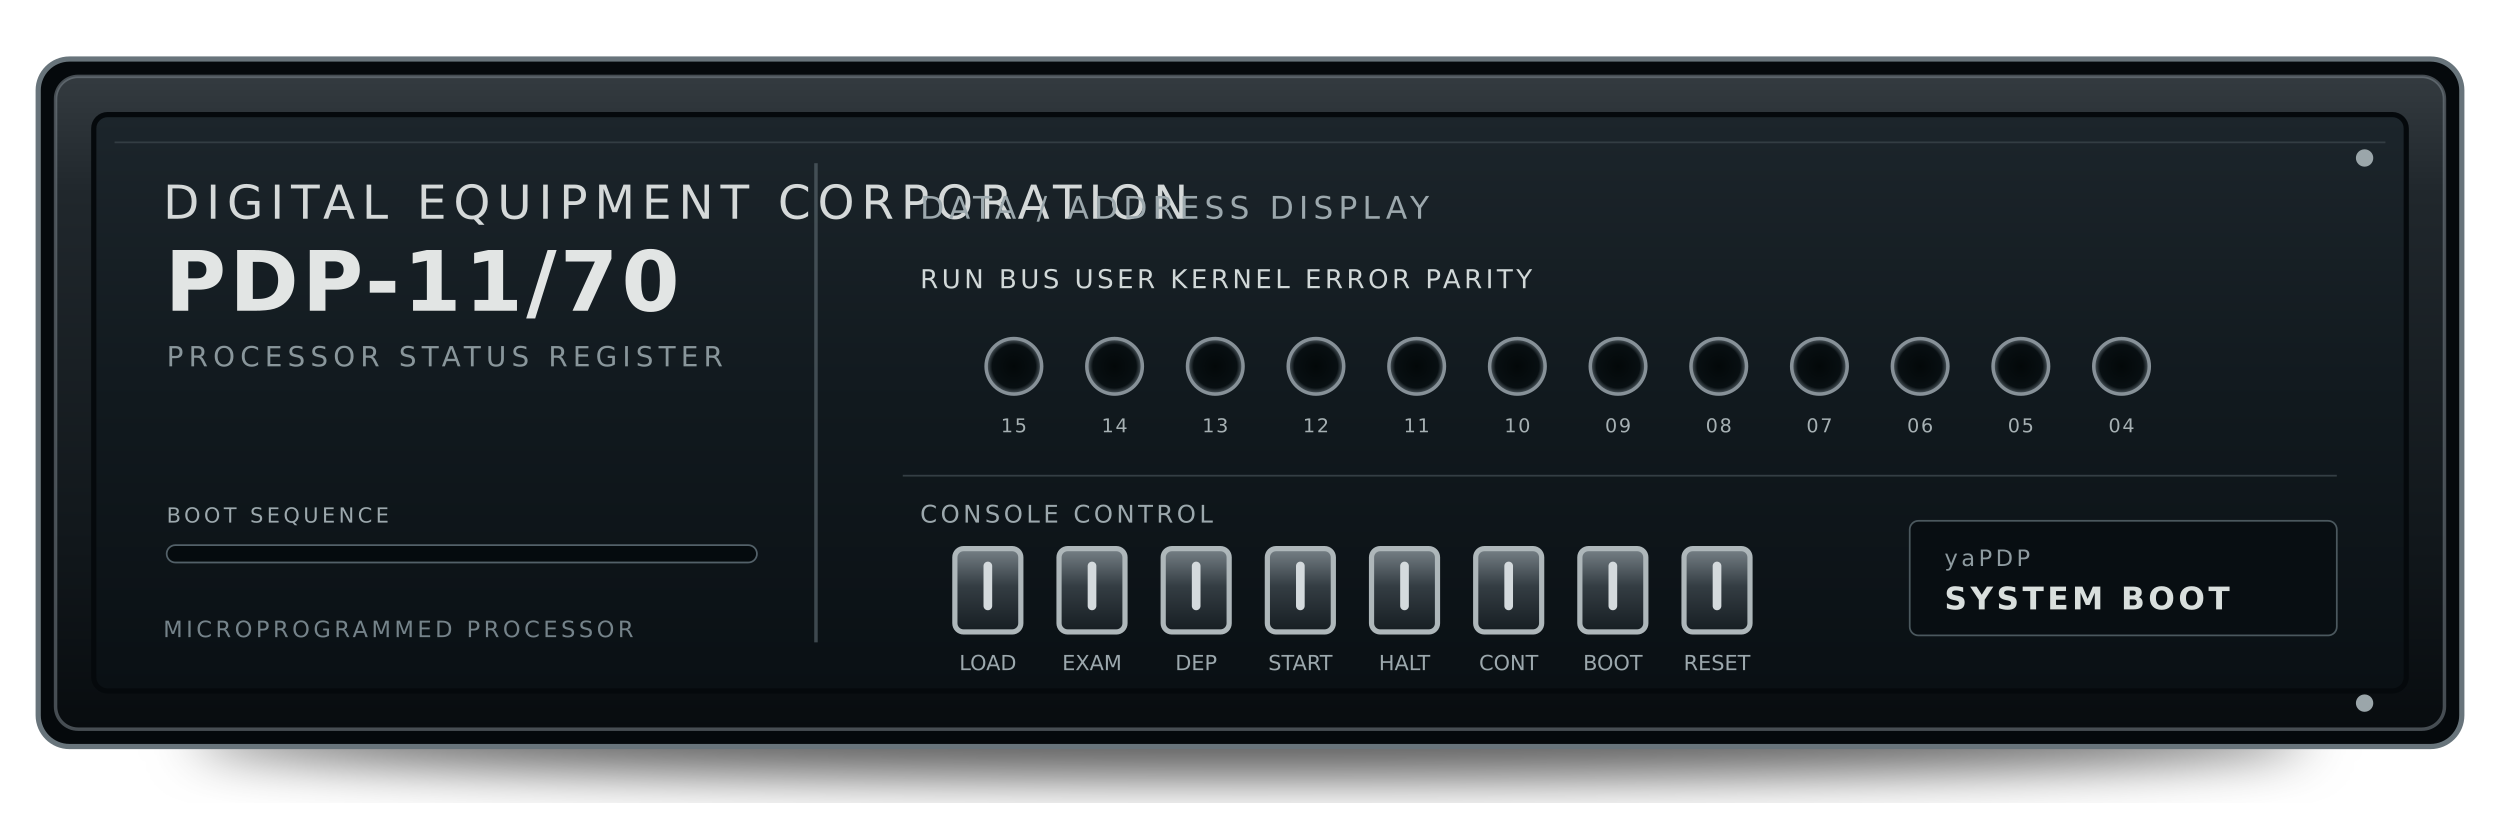
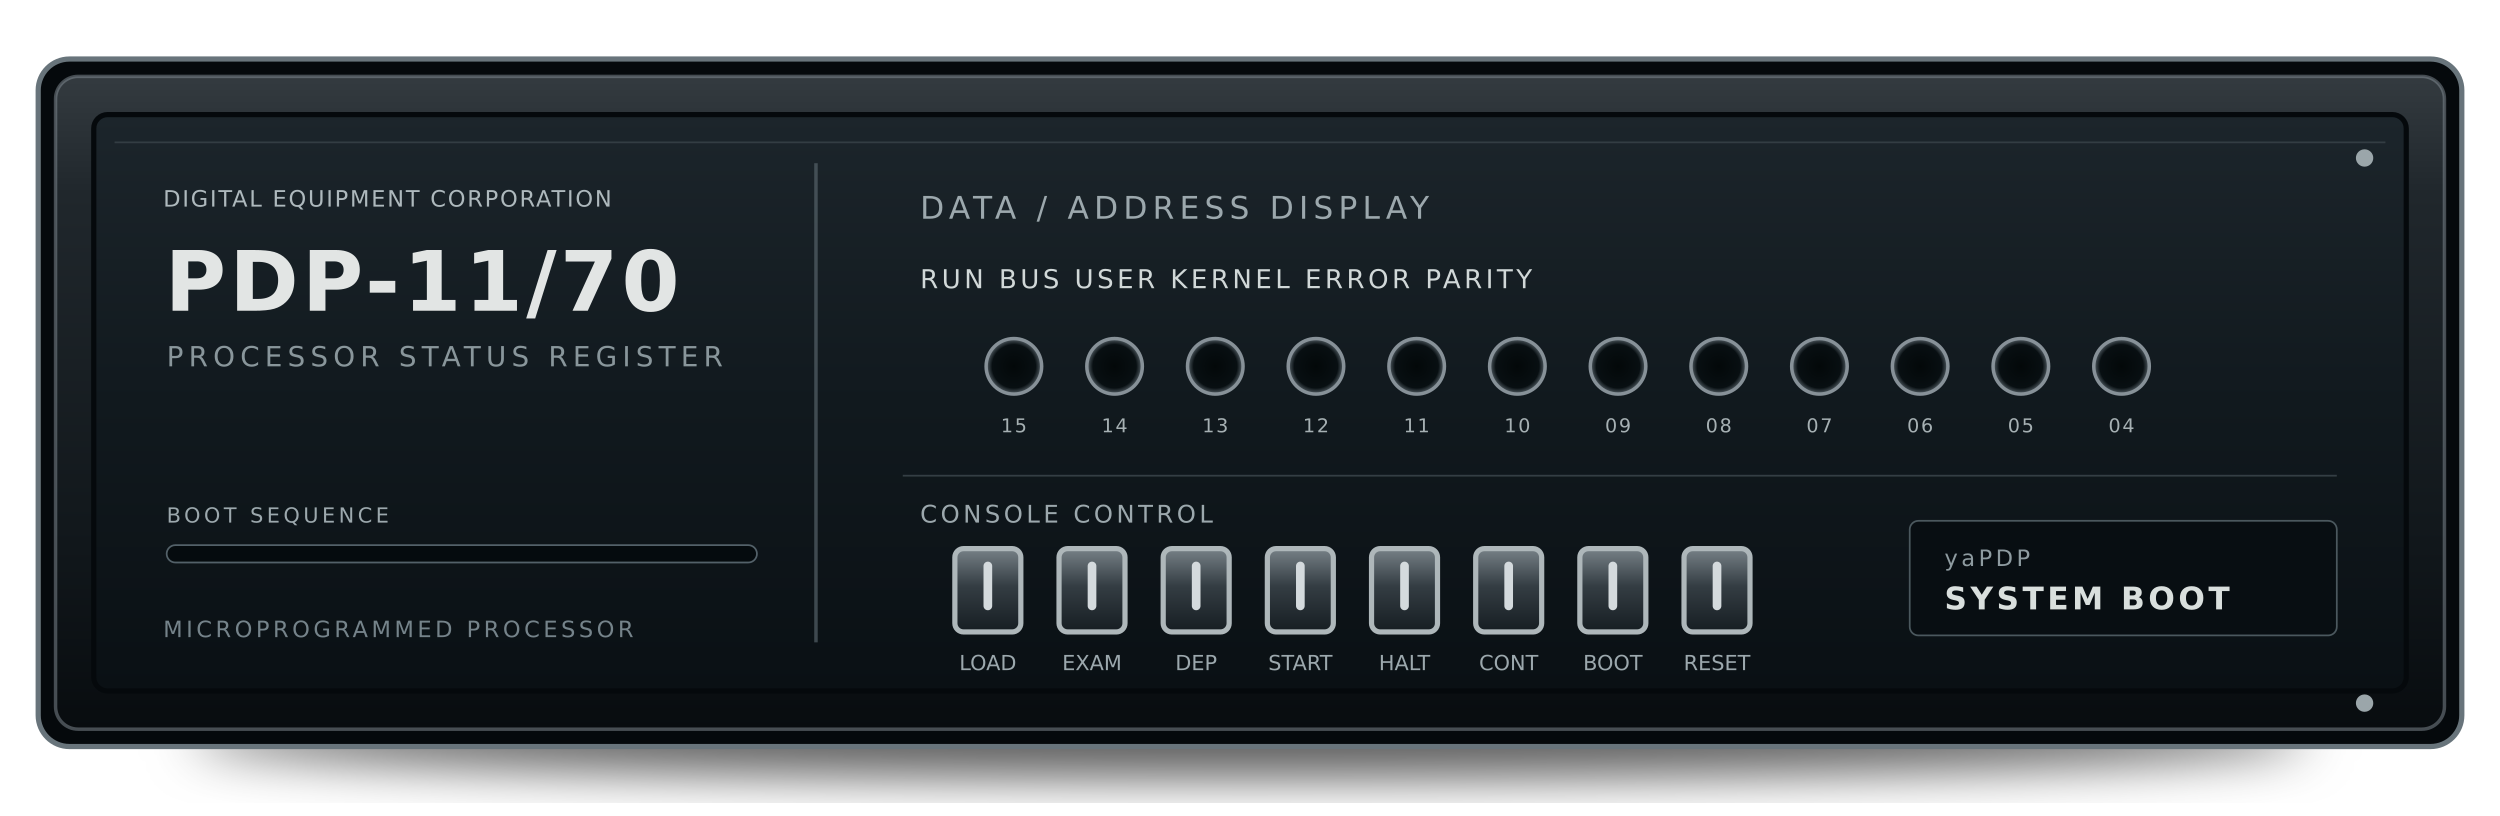
<svg xmlns="http://www.w3.org/2000/svg" width="1440" height="470" viewBox="0 0 1440 470">
  <defs>
    <linearGradient id="case" x2="0" y2="1">
      <stop stop-color="#343b40" />
      <stop offset=".18" stop-color="#20272c" />
      <stop offset=".72" stop-color="#11171b" />
      <stop offset="1" stop-color="#080c0f" />
    </linearGradient>
    <linearGradient id="face" x2="0" y2="1">
      <stop stop-color="#1c252b" />
      <stop offset=".5" stop-color="#11191e" />
      <stop offset="1" stop-color="#0a1014" />
    </linearGradient>
    <linearGradient id="steel" x2="0" y2="1">
      <stop stop-color="#778187" />
      <stop offset=".45" stop-color="#343d43" />
      <stop offset="1" stop-color="#161d22" />
    </linearGradient>
    <radialGradient id="well">
      <stop stop-color="#030809" />
      <stop offset=".78" stop-color="#080f12" />
      <stop offset="1" stop-color="#566168" />
    </radialGradient>
    <filter id="shadow" x="-20%" y="-30%" width="140%" height="160%">
      <feGaussianBlur stdDeviation="15" />
    </filter>
  </defs>
  <ellipse cx="720" cy="424" rx="610" ry="24" fill="#000" opacity=".65" filter="url(#shadow)" />
  <rect x="22" y="34" width="1396" height="396" rx="18" fill="#05090c" stroke="#68747b" stroke-width="3" />
  <rect x="32" y="44" width="1376" height="376" rx="13" fill="url(#case)" stroke="#879198" stroke-opacity=".5" stroke-width="2" />
  <rect x="54" y="66" width="1332" height="332" rx="8" fill="url(#face)" stroke="#05090c" stroke-width="3" />
  <path d="M66 82 H1374" stroke="#8a969c" opacity=".22" />
-   <text x="94" y="126" fill="#d5d9d9" font-family="DejaVu Sans, sans-serif" font-size="27" letter-spacing="4">DIGITAL EQUIPMENT CORPORATION</text>
+   <text x="94" y="119" fill="#aeb9bd" font-family="DejaVu Sans, sans-serif" font-size="13" letter-spacing="1">DIGITAL EQUIPMENT CORPORATION</text>
  <text x="95" y="179" fill="#e2e5e4" font-family="DejaVu Sans, sans-serif" font-size="48" font-weight="bold" letter-spacing="2">PDP-11/70</text>
  <text x="96" y="211" fill="#89969b" font-family="DejaVu Sans, sans-serif" font-size="16" letter-spacing="3">PROCESSOR STATUS REGISTER</text>
  <path d="M470 94 V370" stroke="#59666d" stroke-width="2" opacity=".65" />
  <text x="530" y="126" fill="#9ca8ad" font-family="DejaVu Sans, sans-serif" font-size="18" letter-spacing="3">DATA / ADDRESS DISPLAY</text>
  <text x="530" y="166" fill="#d1d8d8" font-family="DejaVu Sans, sans-serif" font-size="15" letter-spacing="2">RUN   BUS   USER   KERNEL   ERROR   PARITY</text>
  <g fill="url(#well)" stroke="#879198" stroke-width="2">
    <circle cx="584" cy="211" r="16" />
    <circle cx="642" cy="211" r="16" />
    <circle cx="700" cy="211" r="16" />
    <circle cx="758" cy="211" r="16" />
    <circle cx="816" cy="211" r="16" />
    <circle cx="874" cy="211" r="16" />
    <circle cx="932" cy="211" r="16" />
    <circle cx="990" cy="211" r="16" />
    <circle cx="1048" cy="211" r="16" />
    <circle cx="1106" cy="211" r="16" />
    <circle cx="1164" cy="211" r="16" />
    <circle cx="1222" cy="211" r="16" />
  </g>
  <g fill="#a6b0b3" font-family="DejaVu Sans, sans-serif" font-size="11" text-anchor="middle" letter-spacing="1">
    <text x="584" y="249">15</text>
    <text x="642" y="249">14</text>
    <text x="700" y="249">13</text>
    <text x="758" y="249">12</text>
    <text x="816" y="249">11</text>
    <text x="874" y="249">10</text>
    <text x="932" y="249">09</text>
    <text x="990" y="249">08</text>
    <text x="1048" y="249">07</text>
    <text x="1106" y="249">06</text>
    <text x="1164" y="249">05</text>
    <text x="1222" y="249">04</text>
  </g>
  <path d="M520 274 H1346" stroke="#59666d" opacity=".5" />
  <text x="530" y="301" fill="#9ca8ad" font-family="DejaVu Sans, sans-serif" font-size="14" letter-spacing="2">CONSOLE CONTROL</text>
  <g stroke="#aeb7ba" stroke-width="3" fill="url(#steel)">
    <rect x="550" y="316" width="38" height="48" rx="5" />
    <rect x="610" y="316" width="38" height="48" rx="5" />
    <rect x="670" y="316" width="38" height="48" rx="5" />
    <rect x="730" y="316" width="38" height="48" rx="5" />
    <rect x="790" y="316" width="38" height="48" rx="5" />
    <rect x="850" y="316" width="38" height="48" rx="5" />
    <rect x="910" y="316" width="38" height="48" rx="5" />
    <rect x="970" y="316" width="38" height="48" rx="5" />
  </g>
  <g stroke="#d4dadd" stroke-width="5" stroke-linecap="round">
    <path d="M569 349 L569 326 M629 349 L629 326 M689 349 L689 326 M749 349 L749 326 M809 349 L809 326 M869 349 L869 326 M929 349 L929 326 M989 349 L989 326" />
  </g>
  <g fill="#9ca8ad" font-family="DejaVu Sans, sans-serif" font-size="12" text-anchor="middle">
    <text x="569" y="386">LOAD</text>
    <text x="629" y="386">EXAM</text>
    <text x="689" y="386">DEP</text>
    <text x="749" y="386">START</text>
    <text x="809" y="386">HALT</text>
    <text x="869" y="386">CONT</text>
    <text x="929" y="386">BOOT</text>
    <text x="989" y="386">RESET</text>
  </g>
  <rect x="1100" y="300" width="246" height="66" rx="5" fill="#080e12" stroke="#4b585e" />
  <text x="1120" y="326" fill="#8e9ba0" font-family="DejaVu Sans, sans-serif" font-size="13" letter-spacing="2">yaPDP</text>
  <text x="1120" y="351" fill="#d9dfdd" font-family="DejaVu Sans, sans-serif" font-size="18" font-weight="bold" letter-spacing="2">SYSTEM BOOT</text>
  <circle cx="1362" cy="91" r="5" fill="#9ba6aa" />
  <circle cx="1362" cy="405" r="5" fill="#9ba6aa" />
  <text x="96" y="301" fill="#9ca8ad" font-family="DejaVu Sans, sans-serif" font-size="12" letter-spacing="2">BOOT SEQUENCE</text>
  <rect x="96" y="314" width="340" height="10" rx="5" fill="#050b0e" stroke="#536169" stroke-width="1" />
  <text x="94" y="367" fill="#75838a" font-family="DejaVu Sans, sans-serif" font-size="13" letter-spacing="2">MICROPROGRAMMED PROCESSOR</text>
</svg>
